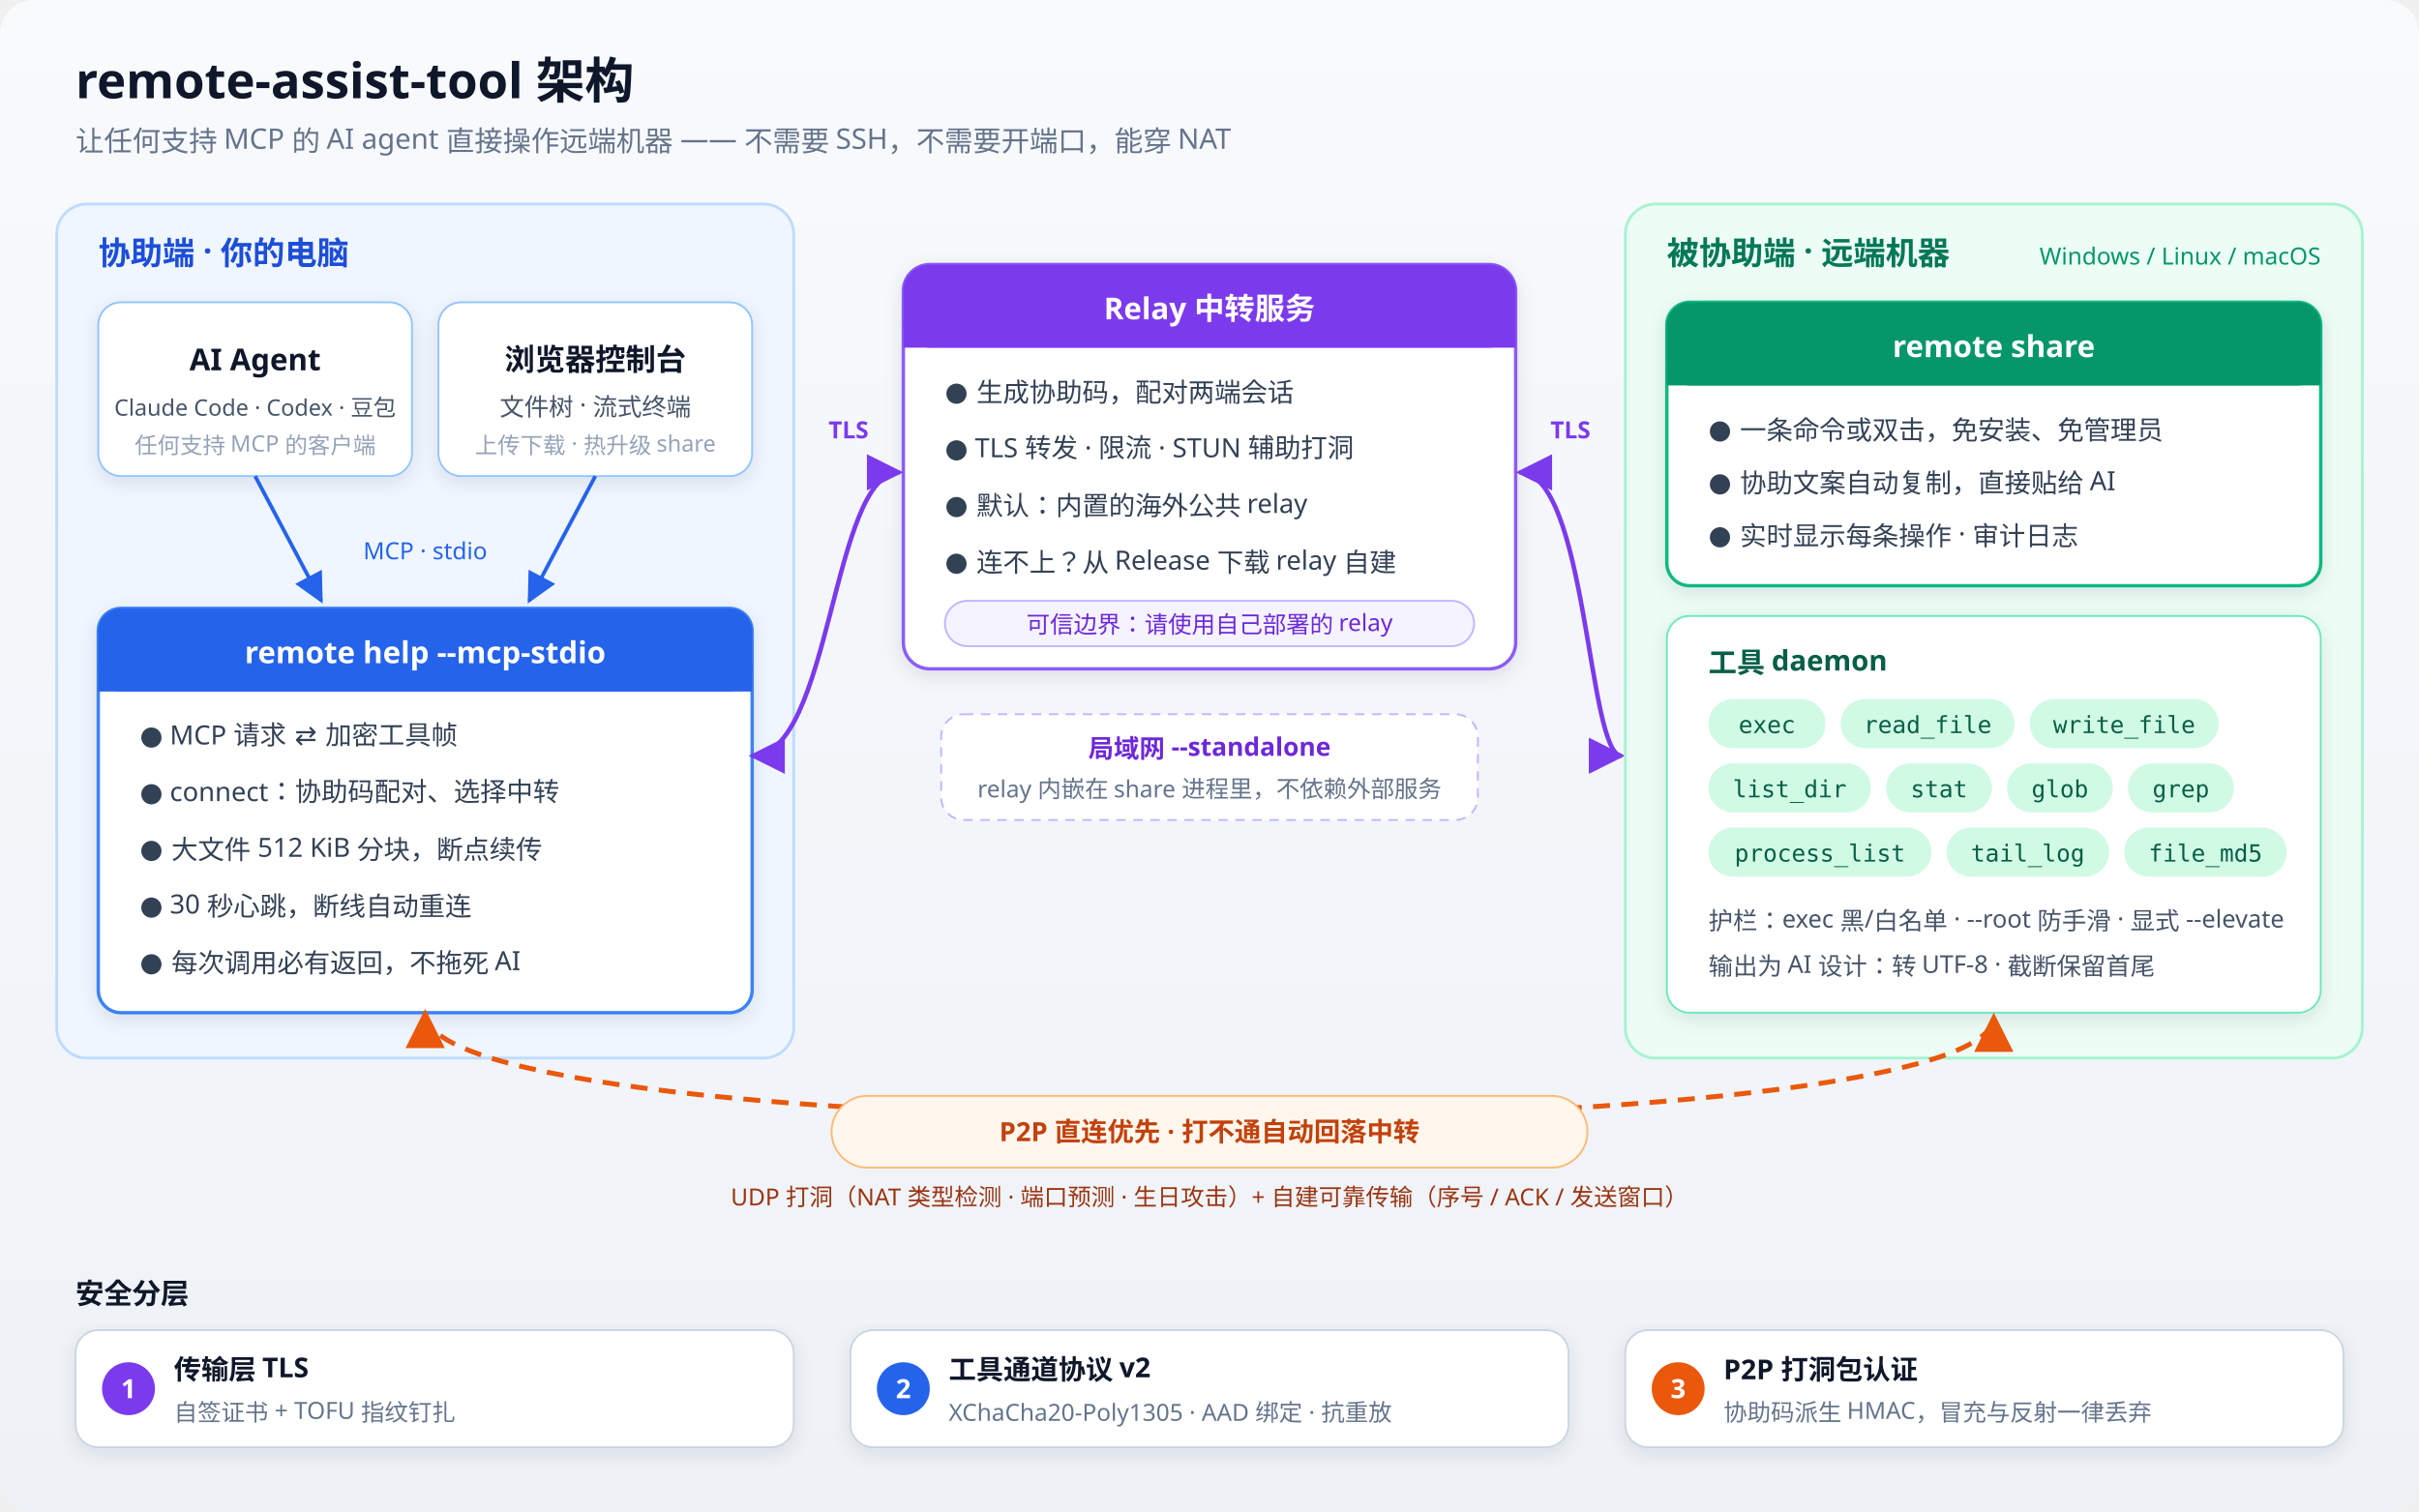
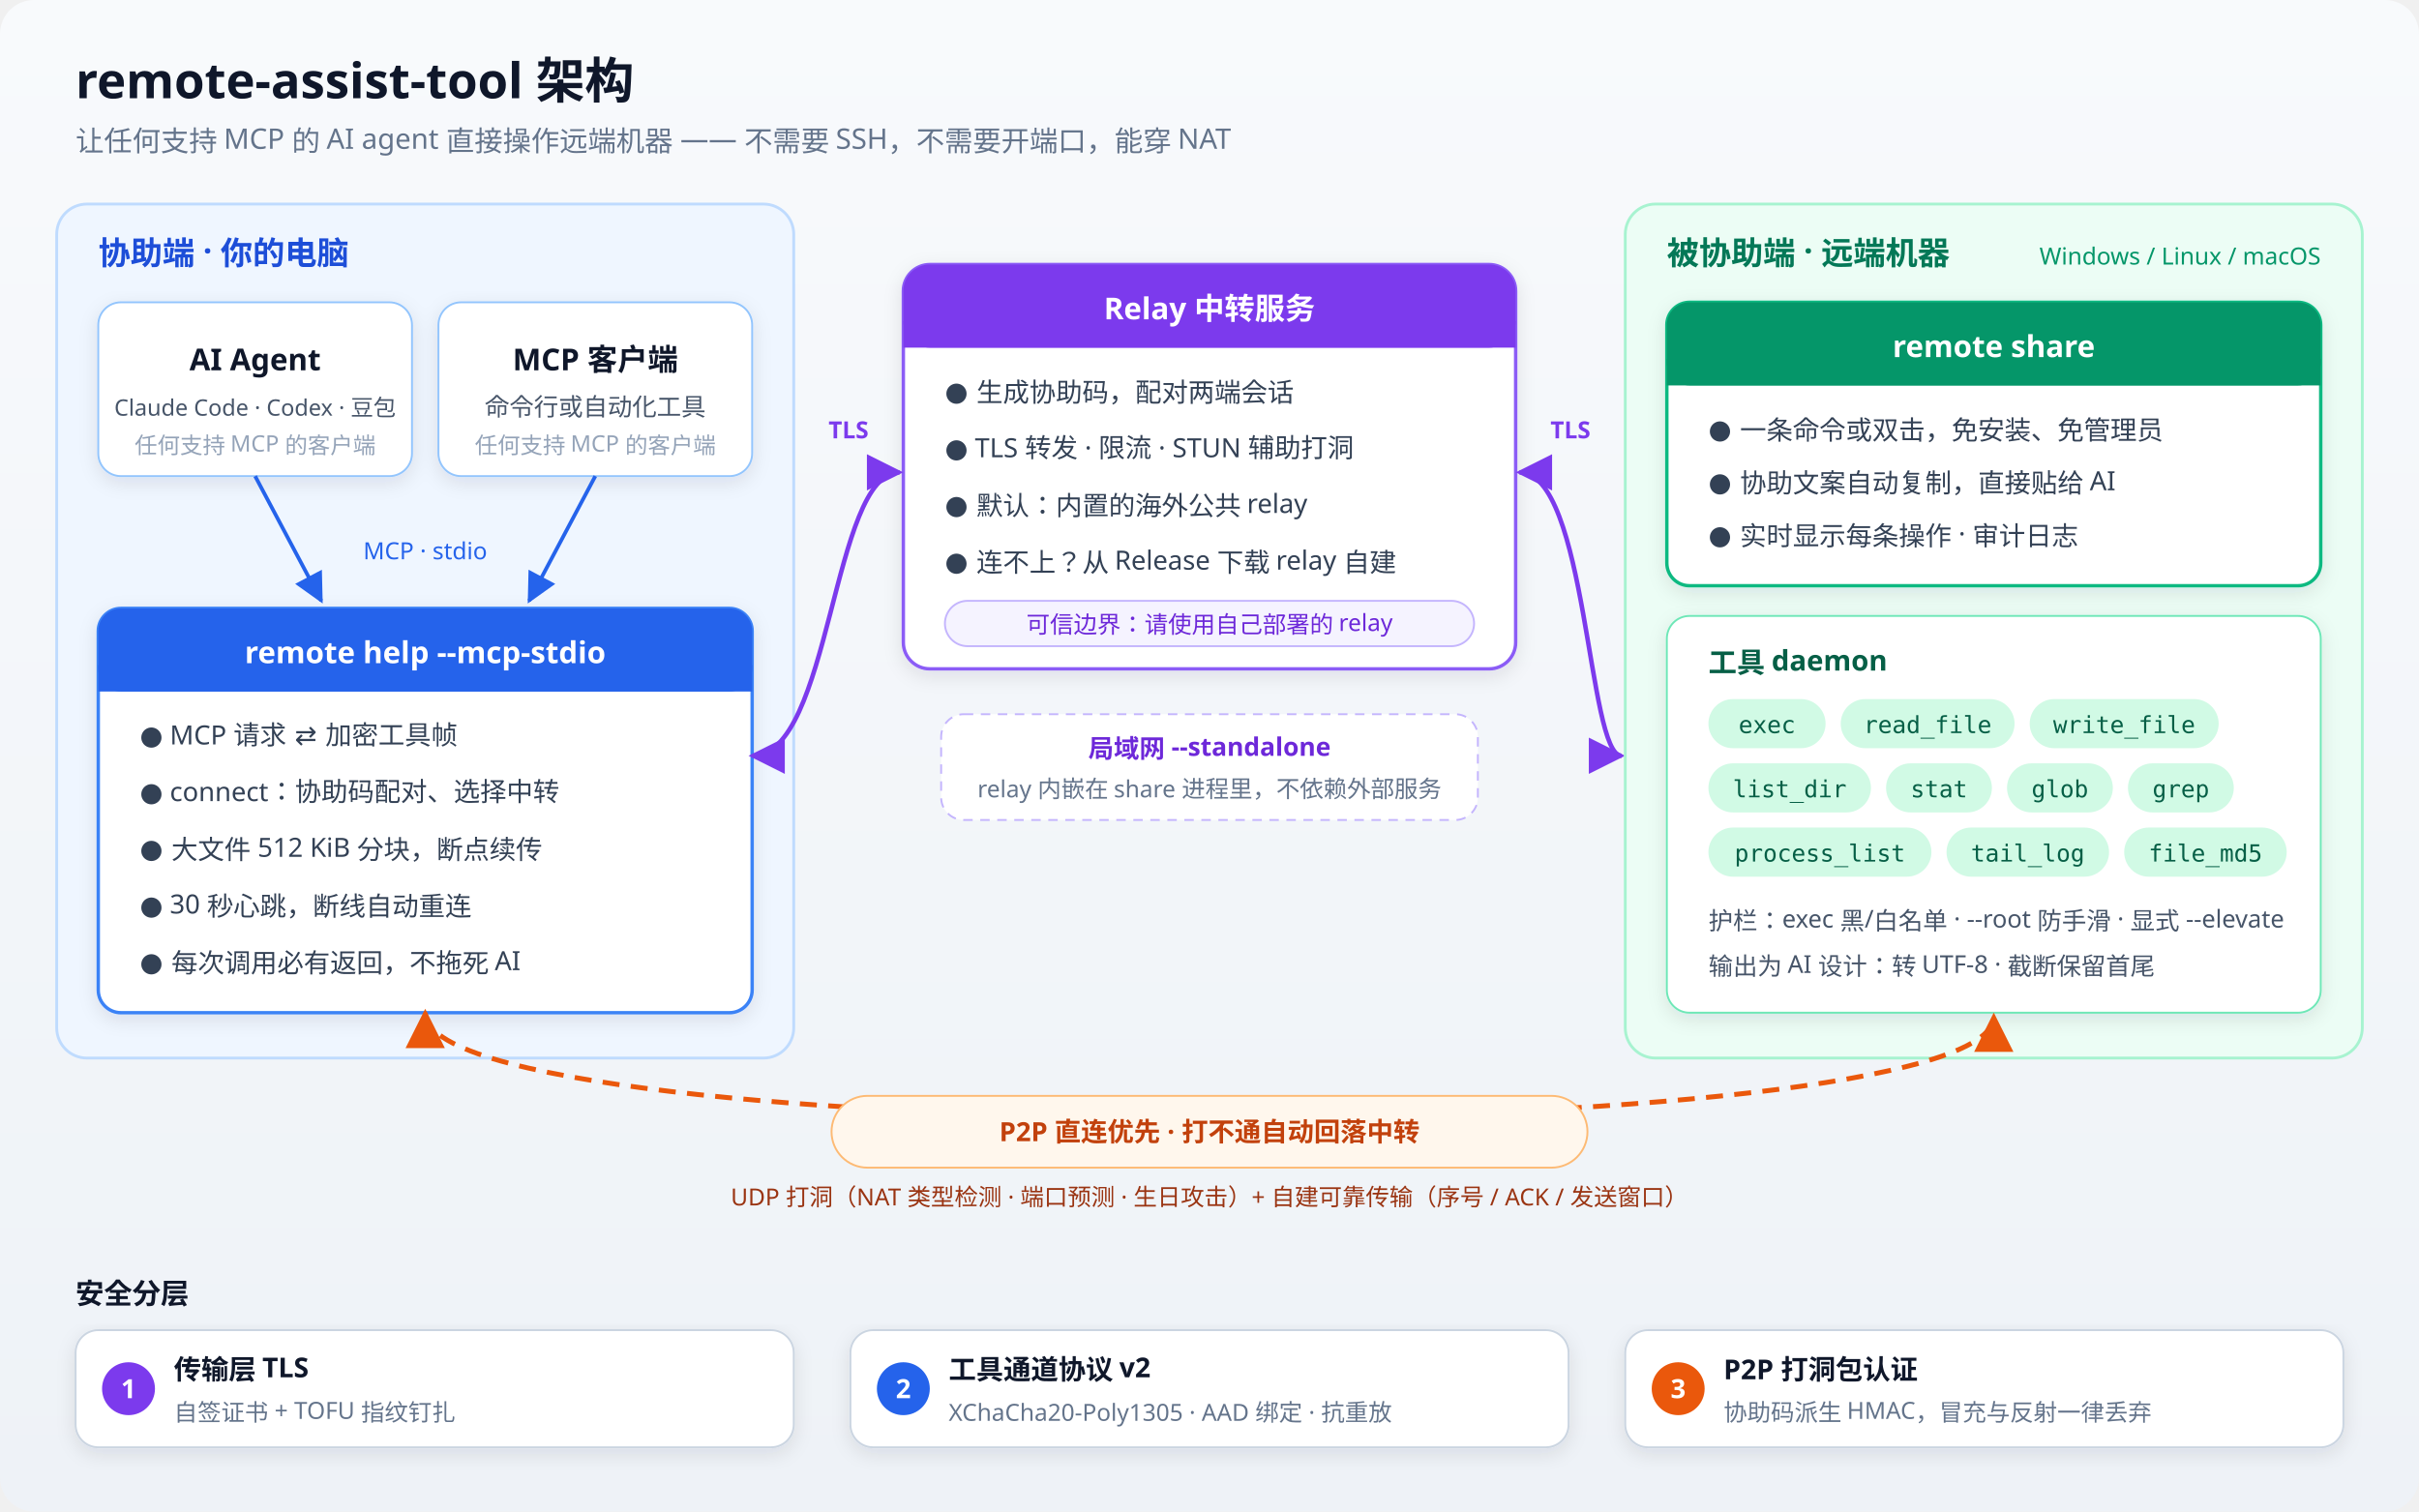
<svg xmlns="http://www.w3.org/2000/svg" viewBox="0 0 1280 800" width="1280" height="800" font-family="'PingFang SC','Microsoft YaHei','Noto Sans SC','Source Han Sans SC',sans-serif">
  <defs>
    <linearGradient id="bg" x1="0" y1="0" x2="0" y2="1">
      <stop offset="0" stop-color="#f8fafc" />
      <stop offset="1" stop-color="#eef2f7" />
    </linearGradient>
    <filter id="shadow" x="-10%" y="-10%" width="120%" height="130%">
      <feDropShadow dx="0" dy="3" stdDeviation="5" flood-color="#0f172a" flood-opacity="0.10" />
    </filter>
    <marker id="arrBlue" viewBox="0 0 10 10" refX="9" refY="5" markerWidth="8" markerHeight="8" orient="auto-start-reverse">
      <path d="M0,0 L10,5 L0,10 z" fill="#2563eb" />
    </marker>
    <marker id="arrPurple" viewBox="0 0 10 10" refX="9" refY="5" markerWidth="8" markerHeight="8" orient="auto-start-reverse">
      <path d="M0,0 L10,5 L0,10 z" fill="#7c3aed" />
    </marker>
    <marker id="arrOrange" viewBox="0 0 10 10" refX="9" refY="5" markerWidth="8" markerHeight="8" orient="auto-start-reverse">
      <path d="M0,0 L10,5 L0,10 z" fill="#ea580c" />
    </marker>
  </defs>
  <rect width="1280" height="800" rx="18" fill="url(#bg)" />
  <text x="40" y="52" font-size="26" font-weight="700" fill="#0f172a">remote-assist-tool 架构</text>
  <text x="40" y="80" font-size="15" fill="#64748b">让任何支持 MCP 的 AI agent 直接操作远端机器 —— 不需要 SSH，不需要开端口，能穿 NAT</text>
  <rect x="30" y="108" width="390" height="452" rx="16" fill="#eff6ff" stroke="#bfdbfe" stroke-width="1.5" />
  <text x="52" y="140" font-size="17" font-weight="700" fill="#1d4ed8">协助端 · 你的电脑</text>
  <g filter="url(#shadow)">
    <rect x="52" y="160" width="166" height="92" rx="12" fill="#ffffff" stroke="#93c5fd" />
    <rect x="232" y="160" width="166" height="92" rx="12" fill="#ffffff" stroke="#93c5fd" />
  </g>
  <text x="135" y="196" font-size="16" font-weight="700" fill="#0f172a" text-anchor="middle">AI Agent</text>
  <text x="135" y="220" font-size="12" fill="#475569" text-anchor="middle">Claude Code · Codex · 豆包</text>
  <text x="135" y="240" font-size="12" fill="#94a3b8" text-anchor="middle">任何支持 MCP 的客户端</text>
-   <text x="315" y="196" font-size="16" font-weight="700" fill="#0f172a" text-anchor="middle">浏览器控制台</text>
-   <text x="315" y="220" font-size="13" fill="#475569" text-anchor="middle">文件树 · 流式终端</text>
-   <text x="315" y="240" font-size="12" fill="#94a3b8" text-anchor="middle">上传下载 · 热升级 share</text>
+   <text x="315" y="196" font-size="16" font-weight="700" fill="#0f172a" text-anchor="middle">MCP 客户端</text>
+   <text x="315" y="220" font-size="13" fill="#475569" text-anchor="middle">命令行或自动化工具</text>
+   <text x="315" y="240" font-size="12" fill="#94a3b8" text-anchor="middle">任何支持 MCP 的客户端</text>
  <line x1="135" y1="252" x2="170" y2="318" stroke="#2563eb" stroke-width="2" marker-end="url(#arrBlue)" />
  <line x1="315" y1="252" x2="280" y2="318" stroke="#2563eb" stroke-width="2" marker-end="url(#arrBlue)" />
  <text x="225" y="296" font-size="12.5" fill="#2563eb" text-anchor="middle">MCP · stdio</text>
  <g filter="url(#shadow)">
    <rect x="52" y="322" width="346" height="214" rx="12" fill="#ffffff" stroke="#3b82f6" stroke-width="1.8" />
  </g>
  <rect x="52" y="322" width="346" height="44" rx="12" fill="#2563eb" />
  <rect x="52" y="352" width="346" height="14" fill="#2563eb" />
  <text x="225" y="351" font-size="16" font-weight="700" fill="#ffffff" text-anchor="middle">remote help --mcp-stdio</text>
  <g font-size="14" fill="#334155">
    <text x="74" y="394">● MCP 请求 ⇄ 加密工具帧</text>
    <text x="74" y="424">● connect：协助码配对、选择中转</text>
    <text x="74" y="454">● 大文件 512 KiB 分块，断点续传</text>
    <text x="74" y="484">● 30 秒心跳，断线自动重连</text>
    <text x="74" y="514">● 每次调用必有返回，不拖死 AI</text>
  </g>
  <g filter="url(#shadow)">
    <rect x="478" y="140" width="324" height="214" rx="14" fill="#ffffff" stroke="#8b5cf6" stroke-width="1.8" />
  </g>
  <rect x="478" y="140" width="324" height="44" rx="14" fill="#7c3aed" />
  <rect x="478" y="170" width="324" height="14" fill="#7c3aed" />
  <text x="640" y="169" font-size="16" font-weight="700" fill="#ffffff" text-anchor="middle">Relay 中转服务</text>
  <g font-size="14" fill="#334155">
    <text x="500" y="212">● 生成协助码，配对两端会话</text>
    <text x="500" y="242">● TLS 转发 · 限流 · STUN 辅助打洞</text>
    <text x="500" y="272">● 默认：内置的海外公共 relay</text>
    <text x="500" y="302">● 连不上？从 Release 下载 relay 自建</text>
  </g>
  <rect x="500" y="318" width="280" height="24" rx="12" fill="#f5f3ff" stroke="#c4b5fd" />
  <text x="640" y="335" font-size="12.5" fill="#6d28d9" text-anchor="middle">可信边界：请使用自己部署的 relay</text>
  <rect x="498" y="378" width="284" height="56" rx="12" fill="#ffffff" stroke="#c4b5fd" stroke-dasharray="5 4" />
  <text x="640" y="401" font-size="13.5" font-weight="700" fill="#6d28d9" text-anchor="middle">局域网 --standalone</text>
  <text x="640" y="422" font-size="12.5" fill="#64748b" text-anchor="middle">relay 内嵌在 share 进程里，不依赖外部服务</text>
  <path d="M398,400 C440,400 440,250 476,250" fill="none" stroke="#7c3aed" stroke-width="2.4" marker-end="url(#arrPurple)" marker-start="url(#arrPurple)" />
  <path d="M804,250 C840,250 840,400 858,400" fill="none" stroke="#7c3aed" stroke-width="2.4" marker-end="url(#arrPurple)" marker-start="url(#arrPurple)" />
  <text x="449" y="232" font-size="12.5" font-weight="700" fill="#7c3aed" text-anchor="middle">TLS</text>
  <text x="831" y="232" font-size="12.5" font-weight="700" fill="#7c3aed" text-anchor="middle">TLS</text>
  <rect x="860" y="108" width="390" height="452" rx="16" fill="#ecfdf5" stroke="#a7f3d0" stroke-width="1.5" />
  <text x="882" y="140" font-size="17" font-weight="700" fill="#047857">被协助端 · 远端机器</text>
  <text x="1228" y="140" font-size="12.5" fill="#059669" text-anchor="end">Windows / Linux / macOS</text>
  <g filter="url(#shadow)">
    <rect x="882" y="160" width="346" height="150" rx="12" fill="#ffffff" stroke="#10b981" stroke-width="1.8" />
  </g>
  <rect x="882" y="160" width="346" height="44" rx="12" fill="#059669" />
  <rect x="882" y="190" width="346" height="14" fill="#059669" />
  <text x="1055" y="189" font-size="16" font-weight="700" fill="#ffffff" text-anchor="middle">remote share</text>
  <g font-size="14" fill="#334155">
    <text x="904" y="232">● 一条命令或双击，免安装、免管理员</text>
    <text x="904" y="260">● 协助文案自动复制，直接贴给 AI</text>
    <text x="904" y="288">● 实时显示每条操作 · 审计日志</text>
  </g>
  <g filter="url(#shadow)">
    <rect x="882" y="326" width="346" height="210" rx="12" fill="#ffffff" stroke="#6ee7b7" />
  </g>
  <text x="904" y="356" font-size="15" font-weight="700" fill="#065f46">工具 daemon</text>
  <g font-size="12.5" fill="#065f46" font-family="Consolas,'SFMono-Regular',Menlo,monospace">
    <rect x="904" y="370" width="62" height="26" rx="13" fill="#d1fae5" />
    <text x="935" y="388" text-anchor="middle">exec</text>
    <rect x="974" y="370" width="92" height="26" rx="13" fill="#d1fae5" />
    <text x="1020" y="388" text-anchor="middle">read_file</text>
    <rect x="1074" y="370" width="100" height="26" rx="13" fill="#d1fae5" />
    <text x="1124" y="388" text-anchor="middle">write_file</text>
    <rect x="904" y="404" width="86" height="26" rx="13" fill="#d1fae5" />
    <text x="947" y="422" text-anchor="middle">list_dir</text>
    <rect x="998" y="404" width="56" height="26" rx="13" fill="#d1fae5" />
    <text x="1026" y="422" text-anchor="middle">stat</text>
    <rect x="1062" y="404" width="56" height="26" rx="13" fill="#d1fae5" />
    <text x="1090" y="422" text-anchor="middle">glob</text>
    <rect x="1126" y="404" width="56" height="26" rx="13" fill="#d1fae5" />
    <text x="1154" y="422" text-anchor="middle">grep</text>
    <rect x="904" y="438" width="118" height="26" rx="13" fill="#d1fae5" />
    <text x="963" y="456" text-anchor="middle">process_list</text>
    <rect x="1030" y="438" width="86" height="26" rx="13" fill="#d1fae5" />
    <text x="1073" y="456" text-anchor="middle">tail_log</text>
    <rect x="1124" y="438" width="86" height="26" rx="13" fill="#d1fae5" />
    <text x="1167" y="456" text-anchor="middle">file_md5</text>
  </g>
  <text x="904" y="492" font-size="13" fill="#475569">护栏：exec 黑/白名单 · --root 防手滑 · 显式 --elevate</text>
  <text x="904" y="516" font-size="13" fill="#475569">输出为 AI 设计：转 UTF-8 · 截断保留首尾</text>
  <path d="M225,536 C225,610 1055,610 1055,538" fill="none" stroke="#ea580c" stroke-width="2.6" stroke-dasharray="9 6" marker-end="url(#arrOrange)" marker-start="url(#arrOrange)" />
  <rect x="440" y="580" width="400" height="38" rx="19" fill="#fff7ed" stroke="#fdba74" />
  <text x="640" y="604" font-size="14" font-weight="700" fill="#c2410c" text-anchor="middle">P2P 直连优先 · 打不通自动回落中转</text>
  <text x="640" y="638" font-size="12.5" fill="#9a3412" text-anchor="middle">UDP 打洞（NAT 类型检测 · 端口预测 · 生日攻击）+ 自建可靠传输（序号 / ACK / 发送窗口）</text>
  <text x="40" y="690" font-size="15" font-weight="700" fill="#0f172a">安全分层</text>
  <g filter="url(#shadow)">
    <rect x="40" y="704" width="380" height="62" rx="12" fill="#ffffff" stroke="#cbd5e1" />
    <rect x="450" y="704" width="380" height="62" rx="12" fill="#ffffff" stroke="#cbd5e1" />
    <rect x="860" y="704" width="380" height="62" rx="12" fill="#ffffff" stroke="#cbd5e1" />
  </g>
  <circle cx="68" cy="735" r="14" fill="#7c3aed" />
  <text x="68" y="740" font-size="14" font-weight="700" fill="#fff" text-anchor="middle">1</text>
  <text x="92" y="730" font-size="14.5" font-weight="700" fill="#0f172a">传输层 TLS</text>
  <text x="92" y="752" font-size="12.5" fill="#64748b">自签证书 + TOFU 指纹钉扎</text>
  <circle cx="478" cy="735" r="14" fill="#2563eb" />
  <text x="478" y="740" font-size="14" font-weight="700" fill="#fff" text-anchor="middle">2</text>
  <text x="502" y="730" font-size="14.5" font-weight="700" fill="#0f172a">工具通道协议 v2</text>
  <text x="502" y="752" font-size="12.5" fill="#64748b">XChaCha20-Poly1305 · AAD 绑定 · 抗重放</text>
  <circle cx="888" cy="735" r="14" fill="#ea580c" />
  <text x="888" y="740" font-size="14" font-weight="700" fill="#fff" text-anchor="middle">3</text>
  <text x="912" y="730" font-size="14.5" font-weight="700" fill="#0f172a">P2P 打洞包认证</text>
  <text x="912" y="752" font-size="12.5" fill="#64748b">协助码派生 HMAC，冒充与反射一律丢弃</text>
</svg>
